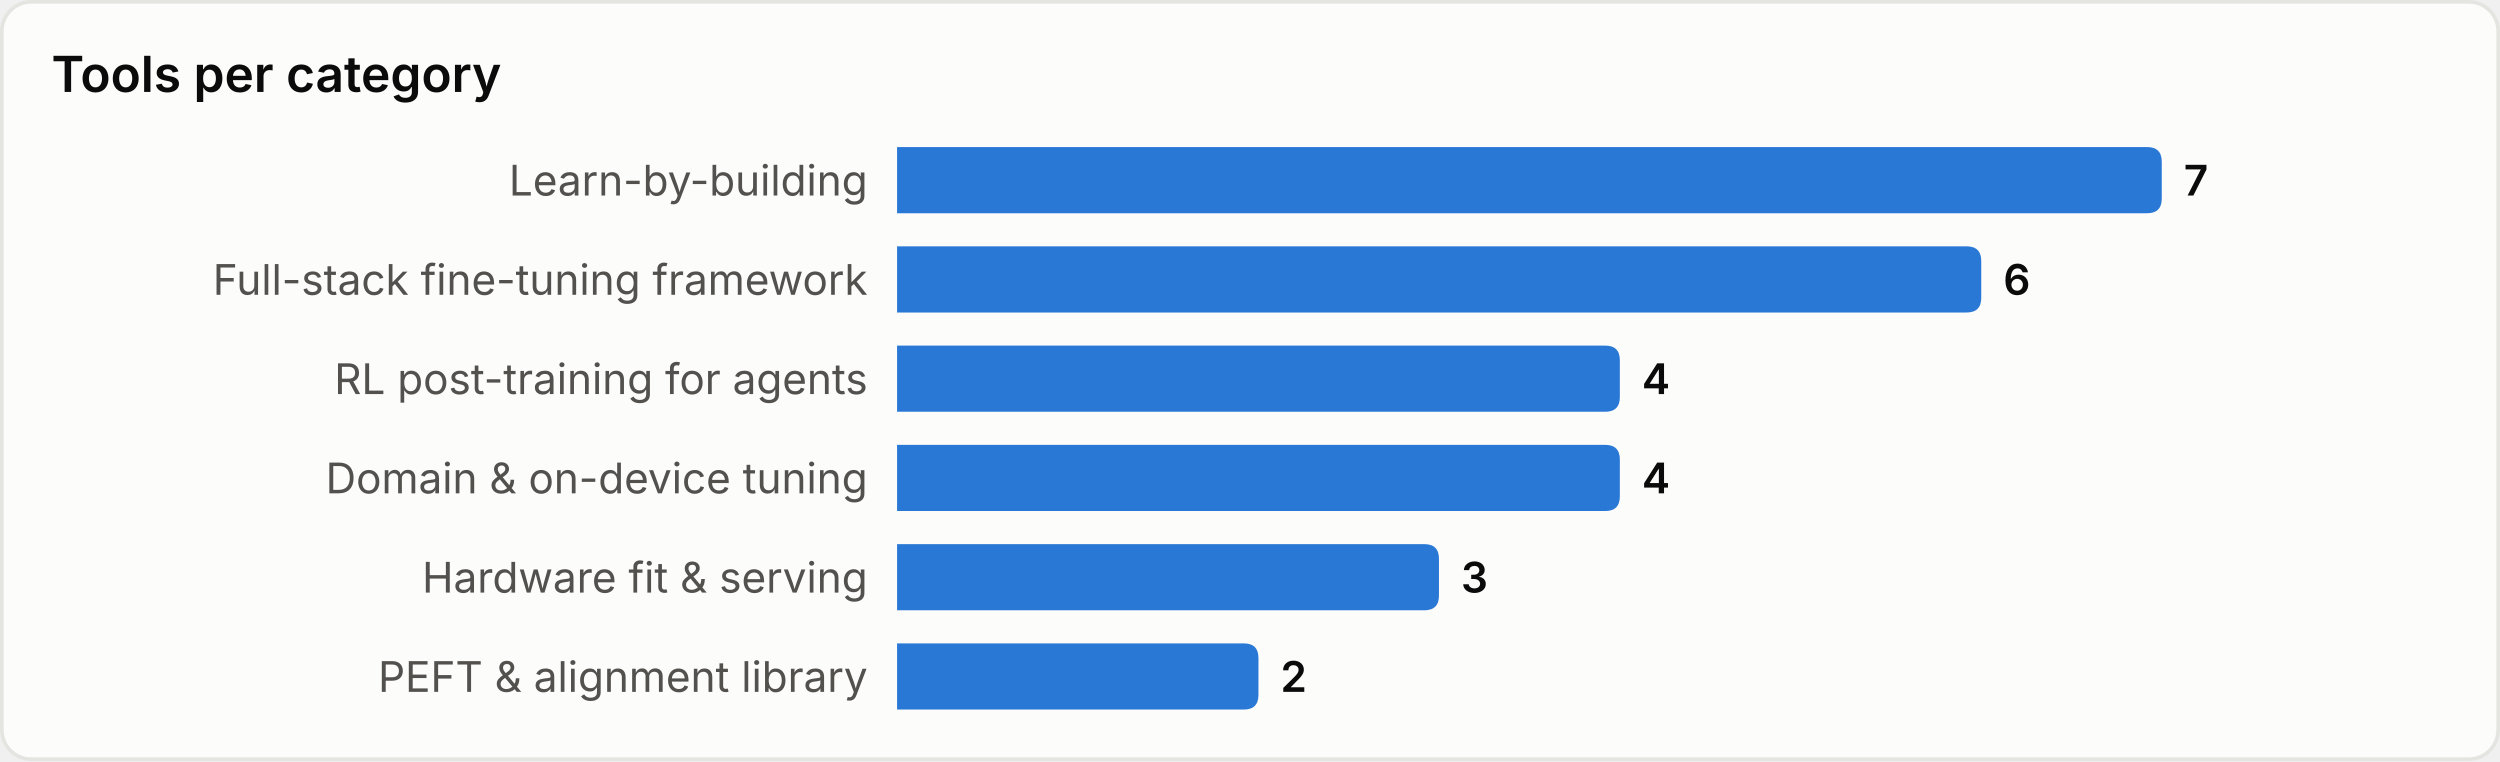
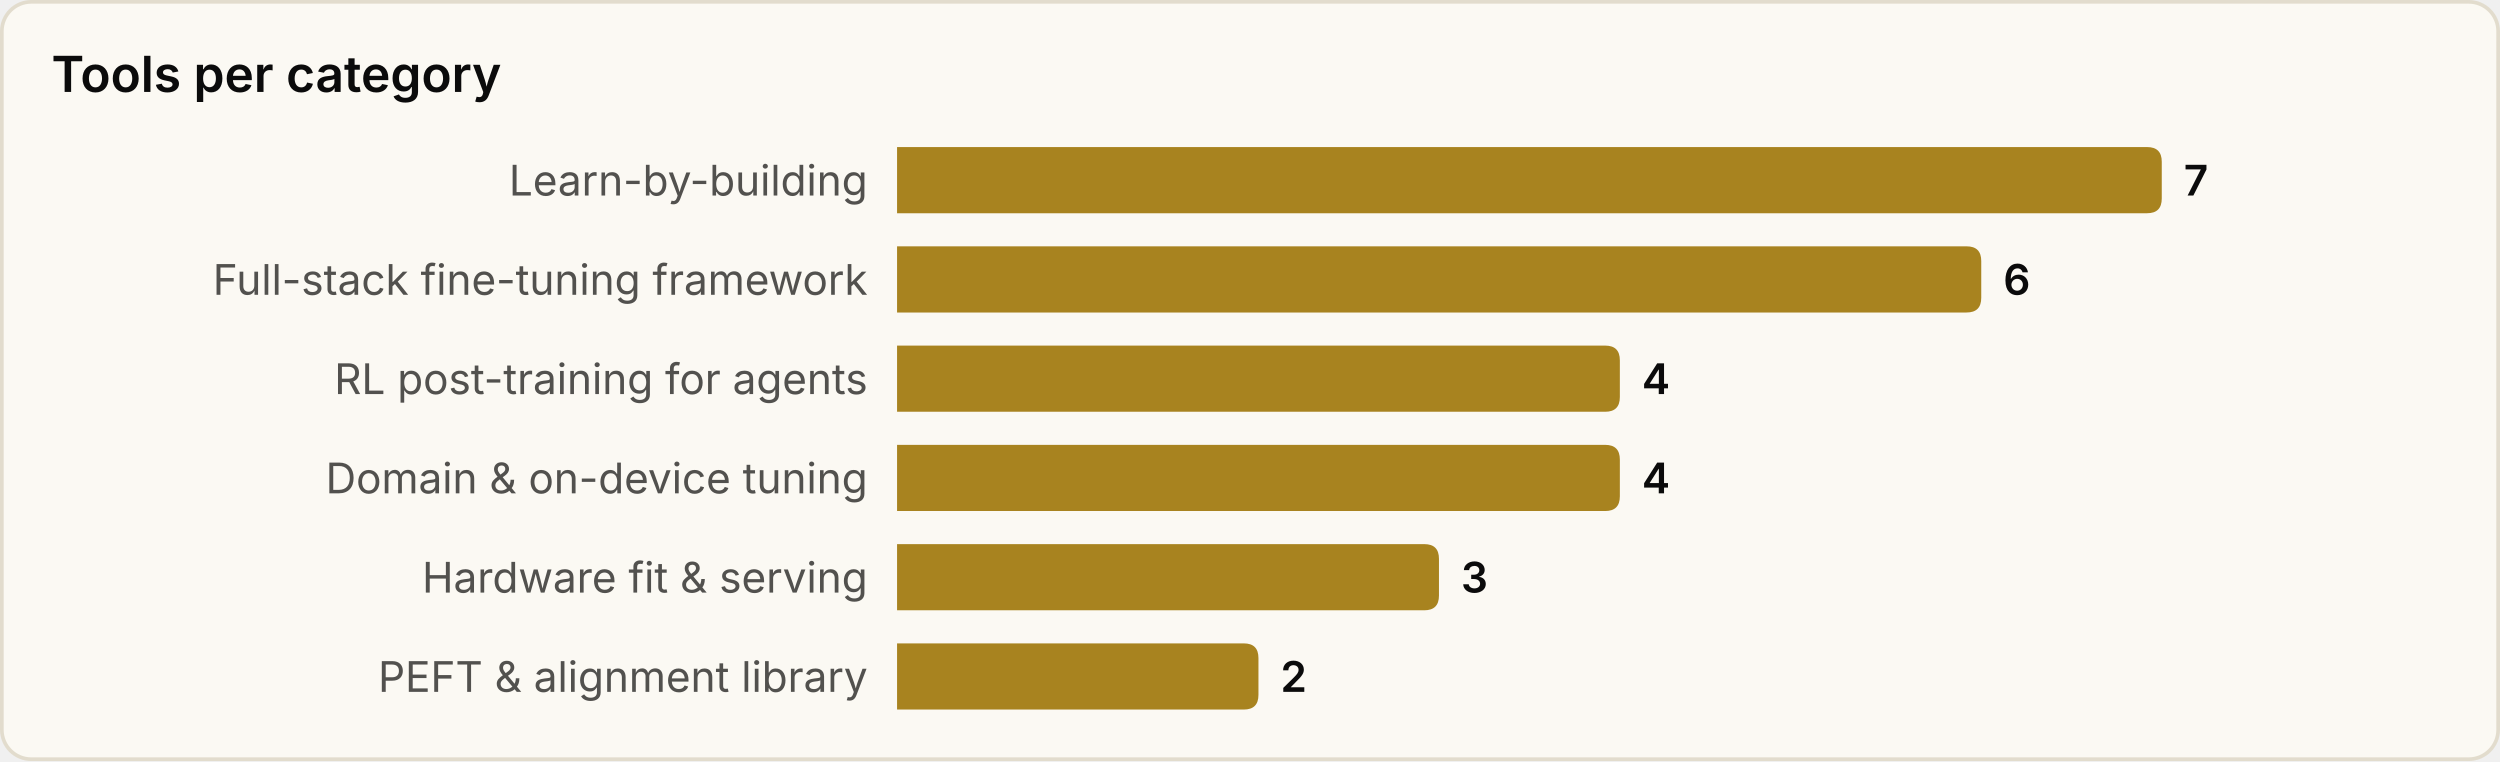
<svg xmlns="http://www.w3.org/2000/svg" width="680" height="207" viewBox="0 0 680 207" role="img" aria-label="Tools per category">
  <style>
text{font-family:system-ui,-apple-system,'Segoe UI',sans-serif}
- .srf{fill:#fcfcfb;stroke:#e4e4e0}.ttl{fill:#0b0b0b;font-size:13.5px;font-weight:600}
+ .srf{fill:#fbf9f3;stroke:#e2dccd}.ttl{fill:#0b0b0b;font-size:13.5px;font-weight:600}
.lbl{fill:#52514e;font-size:11.5px}.val{fill:#0b0b0b;font-size:11.5px;font-weight:600}
- .bar{fill:#2a78d6}
+ .bar{fill:#a8831f}
@media(prefers-color-scheme:dark){
- .srf{fill:#1a1a19;stroke:#33332f}.ttl{fill:#ffffff}
- .lbl{fill:#c3c2b7}.val{fill:#ffffff}.bar{fill:#3987e5}
+ .srf{fill:#131826;stroke:#2a3145}.ttl{fill:#f2eee4}
+ .lbl{fill:#a9a69c}.val{fill:#f2eee4}.bar{fill:#d9b04a}
}
</style>
  <rect x="0.5" y="0.5" width="679" height="206" rx="8" class="srf" />
  <text x="14" y="25" class="ttl">Tools per category</text>
  <text x="236" y="49.0" class="lbl" text-anchor="end" dominant-baseline="central">Learn-by-building</text>
  <path d="M244,40 h340.0 q4,0 4,4 v10 q0,4 -4,4 h-340.0 z" class="bar" />
  <text x="594.0" y="49.0" class="val" dominant-baseline="central">7</text>
  <text x="236" y="76.0" class="lbl" text-anchor="end" dominant-baseline="central">Full-stack fine-tuning framework</text>
  <path d="M244,67 h290.9 q4,0 4,4 v10 q0,4 -4,4 h-290.9 z" class="bar" />
  <text x="544.9" y="76.0" class="val" dominant-baseline="central">6</text>
  <text x="236" y="103.0" class="lbl" text-anchor="end" dominant-baseline="central">RL post-training for agents</text>
  <path d="M244,94 h192.6 q4,0 4,4 v10 q0,4 -4,4 h-192.6 z" class="bar" />
  <text x="446.6" y="103.0" class="val" dominant-baseline="central">4</text>
  <text x="236" y="130.0" class="lbl" text-anchor="end" dominant-baseline="central">Domain &amp; on-device tuning</text>
  <path d="M244,121 h192.6 q4,0 4,4 v10 q0,4 -4,4 h-192.6 z" class="bar" />
  <text x="446.6" y="130.0" class="val" dominant-baseline="central">4</text>
  <text x="236" y="157.0" class="lbl" text-anchor="end" dominant-baseline="central">Hardware fit &amp; serving</text>
  <path d="M244,148 h143.4 q4,0 4,4 v10 q0,4 -4,4 h-143.4 z" class="bar" />
  <text x="397.4" y="157.0" class="val" dominant-baseline="central">3</text>
  <text x="236" y="184.0" class="lbl" text-anchor="end" dominant-baseline="central">PEFT &amp; alignment library</text>
  <path d="M244,175 h94.3 q4,0 4,4 v10 q0,4 -4,4 h-94.3 z" class="bar" />
  <text x="348.3" y="184.0" class="val" dominant-baseline="central">2</text>
</svg>
